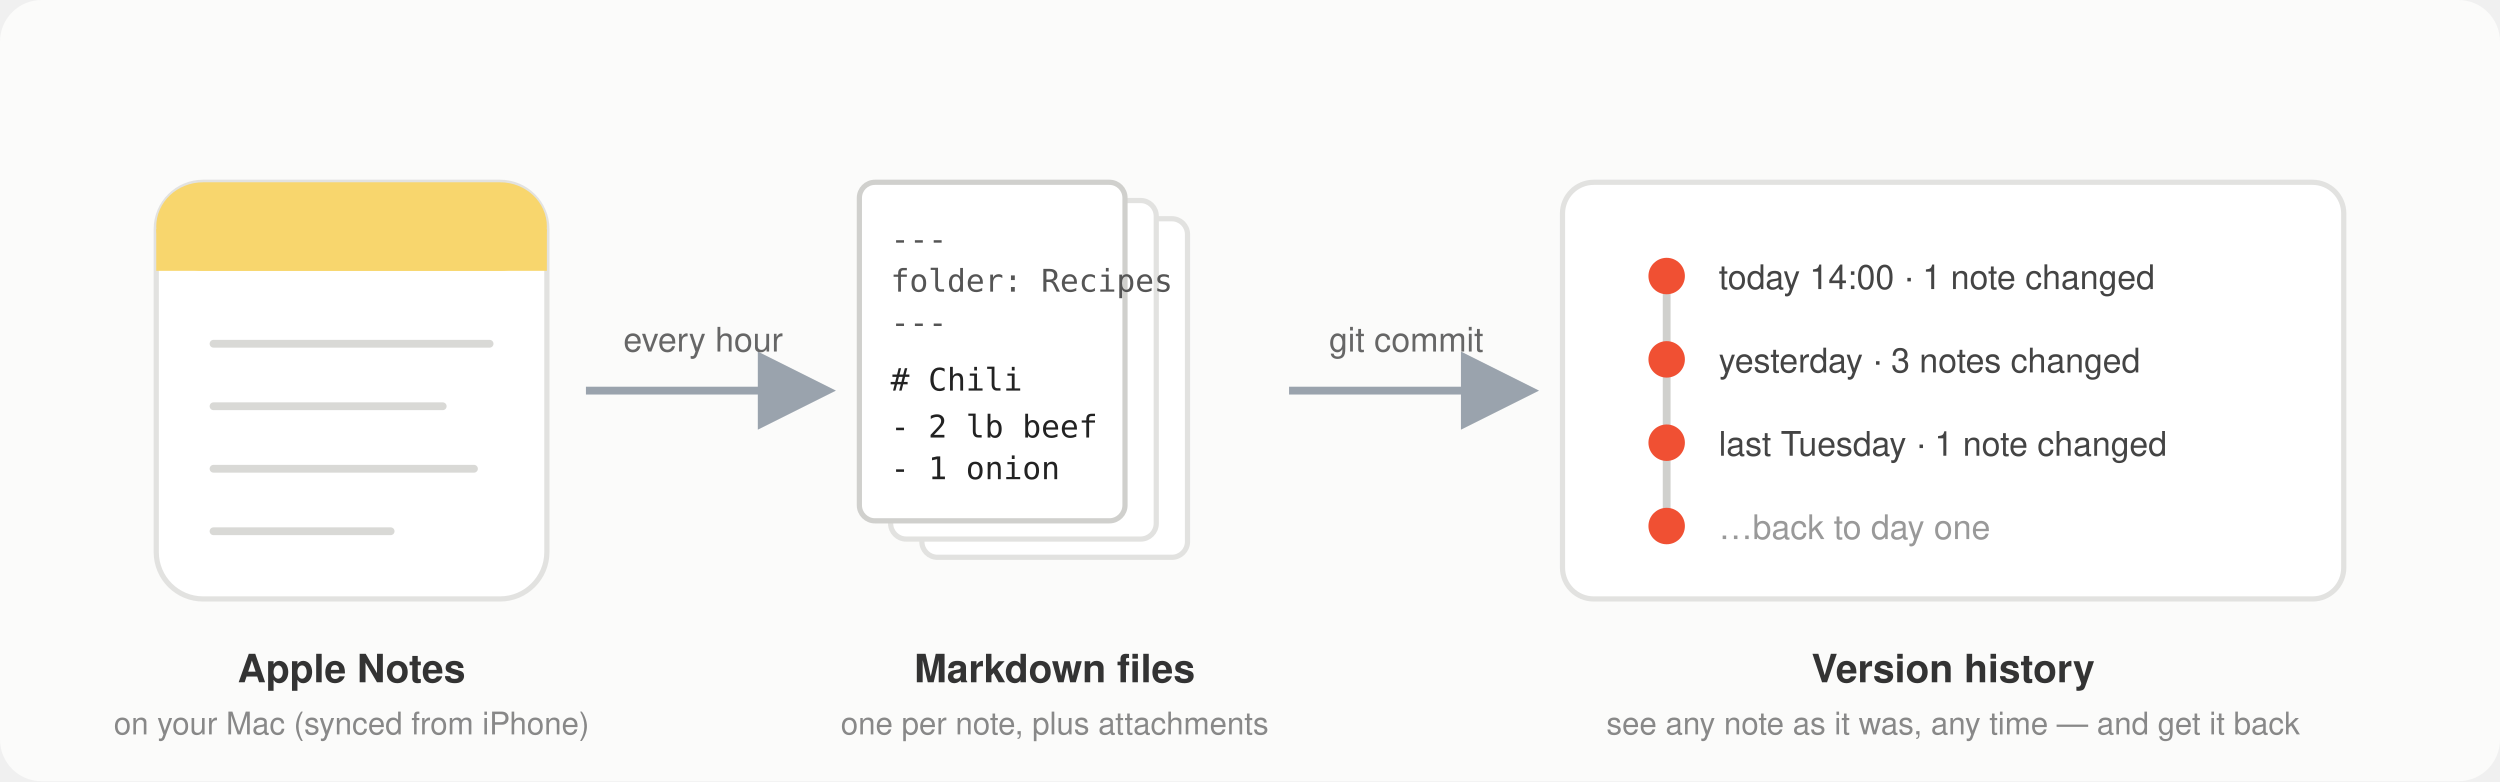
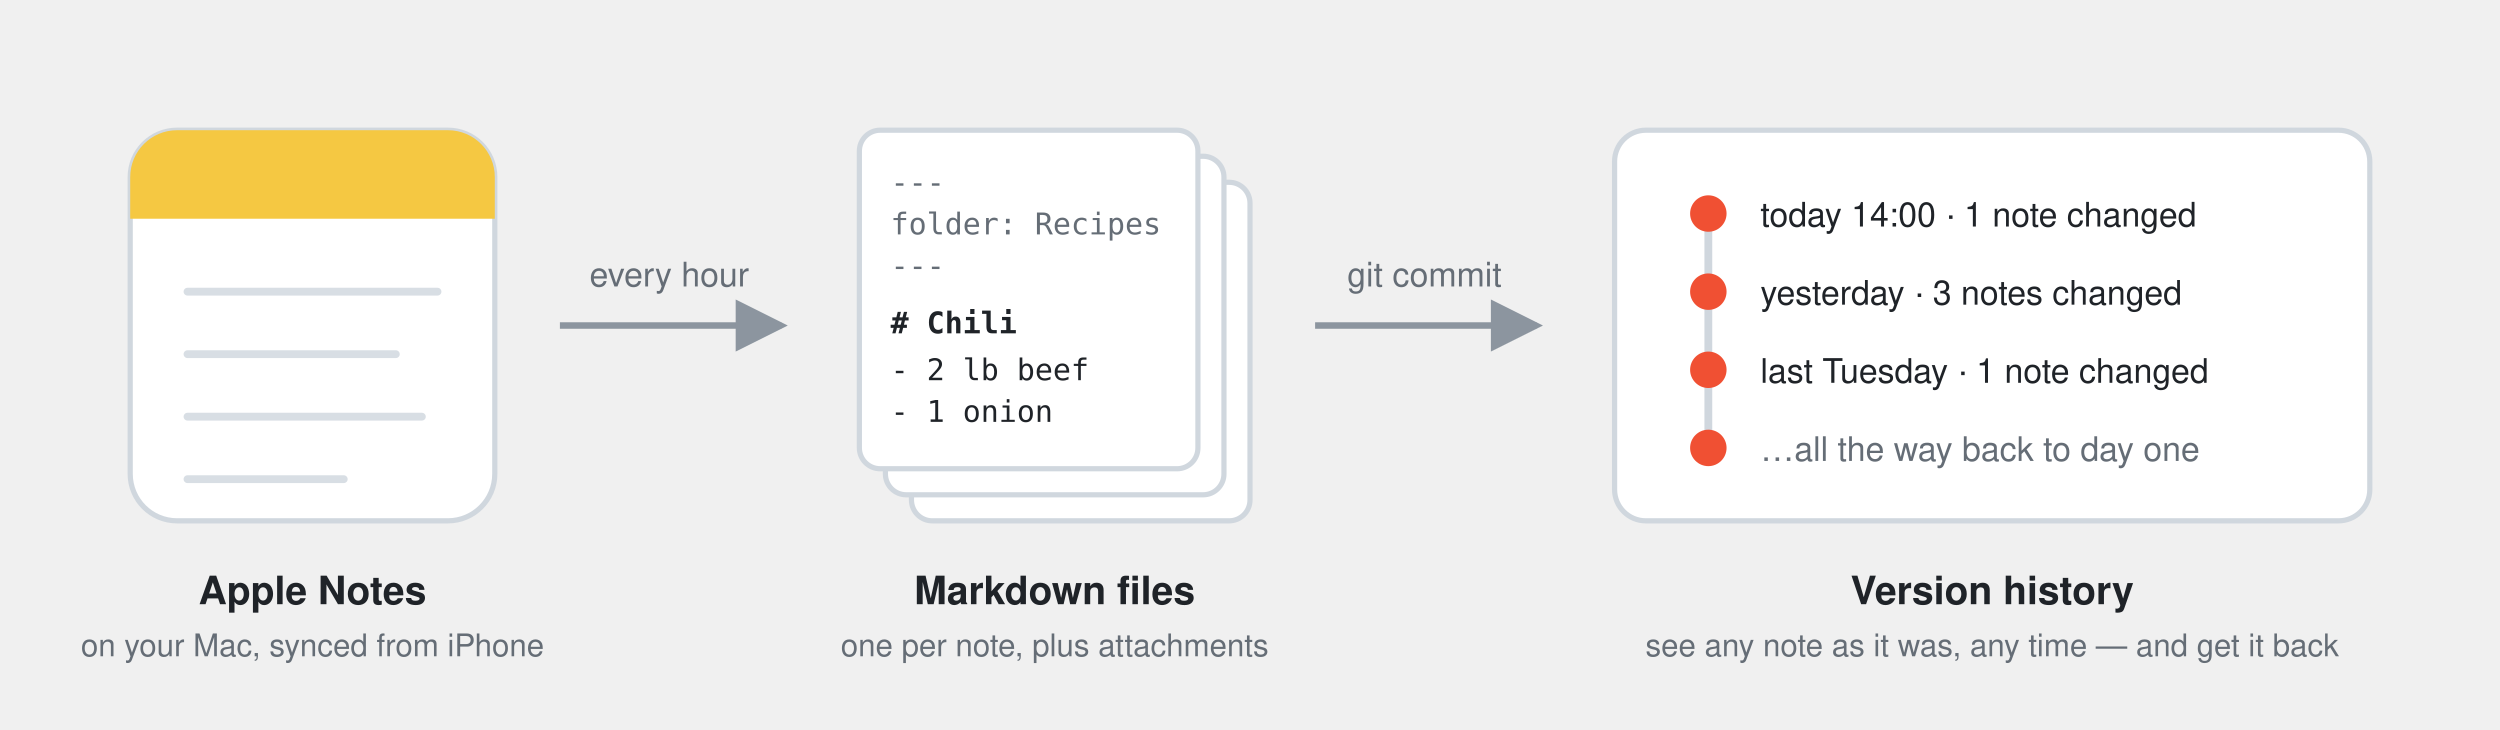
- <svg xmlns="http://www.w3.org/2000/svg" width="960" height="300" viewBox="0 0 960 300" font-family="-apple-system, 'SF Pro Text', Helvetica, Arial, sans-serif">
+ <svg xmlns="http://www.w3.org/2000/svg" width="960" height="280" viewBox="0 0 960 280" font-family="-apple-system, 'Segoe UI', Helvetica, Arial, sans-serif">
  <defs>
-     <marker id="arr" markerWidth="10" markerHeight="10" refX="8" refY="5" orient="auto" markerUnits="strokeWidth">
-       <path d="M0,0 L10,5 L0,10 z" fill="#9aa3ad" />
+     <marker id="arr" markerWidth="8" markerHeight="8" refX="7" refY="4" orient="auto">
+       <path d="M0,0 L8,4 L0,8 z" fill="#8c959f" />
    </marker>
  </defs>
-   <rect width="960" height="300" rx="16" fill="#fbfbfa" />
-   <g transform="translate(60,70)">
-     <rect width="150" height="160" rx="18" fill="#fff" stroke="#e2e2e0" stroke-width="2" />
-     <rect x="0" y="0" width="150" height="34" rx="18" fill="#f8d66d" />
-     <rect x="0" y="18" width="150" height="16" fill="#f8d66d" />
-     <g stroke="#d9d9d6" stroke-width="3" stroke-linecap="round">
-       <line x1="22" y1="62" x2="128" y2="62" />
-       <line x1="22" y1="86" x2="110" y2="86" />
-       <line x1="22" y1="110" x2="122" y2="110" />
-       <line x1="22" y1="134" x2="90" y2="134" />
+   <g transform="translate(50,50)">
+     <rect width="140" height="150" rx="18" fill="#ffffff" stroke="#d0d7de" stroke-width="2" />
+     <path d="M18,0 h104 a18,18 0 0 1 18,18 v16 h-140 v-16 a18,18 0 0 1 18,-18 z" fill="#f5c842" />
+     <g stroke="#d8dee4" stroke-width="3" stroke-linecap="round">
+       <line x1="22" y1="62" x2="118" y2="62" />
+       <line x1="22" y1="86" x2="102" y2="86" />
+       <line x1="22" y1="110" x2="112" y2="110" />
+       <line x1="22" y1="134" x2="82" y2="134" />
    </g>
-     <text x="75" y="192" text-anchor="middle" font-size="15" font-weight="600" fill="#333">Apple Notes</text>
-     <text x="75" y="212" text-anchor="middle" font-size="12" fill="#888">on your Mac (synced from iPhone)</text>
+     <text x="70" y="182" text-anchor="middle" font-size="15" font-weight="600" fill="#1f2328">Apple Notes</text>
+     <text x="70" y="202" text-anchor="middle" font-size="12" fill="#656d76">on your Mac, synced from iPhone</text>
  </g>
-   <line x1="225" y1="150" x2="315" y2="150" stroke="#9aa3ad" stroke-width="3" marker-end="url(#arr)" />
-   <text x="270" y="135" text-anchor="middle" font-size="13" fill="#666">every hour</text>
-   <g transform="translate(330,70)">
-     <g transform="translate(24,14)">
-       <rect width="102" height="130" rx="6" fill="#fff" stroke="#e2e2e0" stroke-width="2" />
+   <line x1="215" y1="125" x2="300" y2="125" stroke="#8c959f" stroke-width="2.5" marker-end="url(#arr)" />
+   <text x="257" y="110" text-anchor="middle" font-size="13" fill="#656d76">every hour</text>
+   <g transform="translate(330,50)">
+     <rect x="20" y="20" width="130" height="130" rx="8" fill="#ffffff" stroke="#d0d7de" stroke-width="2" />
+     <rect x="10" y="10" width="130" height="130" rx="8" fill="#ffffff" stroke="#d0d7de" stroke-width="2" />
+     <rect x="0" y="0" width="130" height="130" rx="8" fill="#ffffff" stroke="#d0d7de" stroke-width="2" />
+     <g font-size="11.5" font-family="'SF Mono', Menlo, Consolas, monospace">
+       <text x="12" y="24" fill="#656d76">---</text>
+       <text x="12" y="40" fill="#656d76">folder: Recipes</text>
+       <text x="12" y="56" fill="#656d76">---</text>
+       <text x="12" y="78" fill="#1f2328" font-weight="600"># Chili</text>
+       <text x="12" y="96" fill="#1f2328">- 2 lb beef</text>
+       <text x="12" y="112" fill="#1f2328">- 1 onion</text>
    </g>
-     <g transform="translate(12,7)">
-       <rect width="102" height="130" rx="6" fill="#fff" stroke="#e2e2e0" stroke-width="2" />
+     <text x="75" y="182" text-anchor="middle" font-size="15" font-weight="600" fill="#1f2328">Markdown files</text>
+     <text x="75" y="202" text-anchor="middle" font-size="12" fill="#656d76">one per note, plus attachments</text>
+   </g>
+   <line x1="505" y1="125" x2="590" y2="125" stroke="#8c959f" stroke-width="2.5" marker-end="url(#arr)" />
+   <text x="547" y="110" text-anchor="middle" font-size="13" fill="#656d76">git commit</text>
+   <g transform="translate(620,50)">
+     <rect width="290" height="150" rx="12" fill="#ffffff" stroke="#d0d7de" stroke-width="2" />
+     <line x1="36" y1="30" x2="36" y2="122" stroke="#d0d7de" stroke-width="3" />
+     <g fill="#f05033">
+       <circle cx="36" cy="32" r="7" />
+       <circle cx="36" cy="62" r="7" />
+       <circle cx="36" cy="92" r="7" />
+       <circle cx="36" cy="122" r="7" />
    </g>
-     <g>
-       <rect width="102" height="130" rx="6" fill="#fff" stroke="#d0d0cd" stroke-width="2" />
-       <text x="12" y="26" font-size="12" font-family="Menlo, monospace" fill="#555">---</text>
-       <text x="12" y="42" font-size="12" font-family="Menlo, monospace" fill="#555">folder: Recipes</text>
-       <text x="12" y="58" font-size="12" font-family="Menlo, monospace" fill="#555">---</text>
-       <text x="12" y="80" font-size="12" font-family="Menlo, monospace" fill="#222"># Chili</text>
-       <text x="12" y="98" font-size="12" font-family="Menlo, monospace" fill="#222">- 2 lb beef</text>
-       <text x="12" y="114" font-size="12" font-family="Menlo, monospace" fill="#222">- 1 onion</text>
+     <g font-size="13" fill="#1f2328">
+       <text x="56" y="37">today 14:00 · 1 note changed</text>
+       <text x="56" y="67">yesterday · 3 notes changed</text>
+       <text x="56" y="97">last Tuesday · 1 note changed</text>
+       <text x="56" y="127" fill="#656d76">…all the way back to day one</text>
    </g>
-     <text x="75" y="192" text-anchor="middle" font-size="15" font-weight="600" fill="#333">Markdown files</text>
-     <text x="75" y="212" text-anchor="middle" font-size="12" fill="#888">one per note, plus attachments</text>
-   </g>
-   <line x1="495" y1="150" x2="585" y2="150" stroke="#9aa3ad" stroke-width="3" marker-end="url(#arr)" />
-   <text x="540" y="135" text-anchor="middle" font-size="13" fill="#666">git commit</text>
-   <g transform="translate(600,70)">
-     <rect width="300" height="160" rx="12" fill="#fff" stroke="#e2e2e0" stroke-width="2" />
-     <line x1="40" y1="30" x2="40" y2="130" stroke="#d0d0cd" stroke-width="3" />
-     <g fill="#f05033">
-       <circle cx="40" cy="36" r="7" />
-       <circle cx="40" cy="68" r="7" />
-       <circle cx="40" cy="100" r="7" />
-       <circle cx="40" cy="132" r="7" />
-     </g>
-     <g font-size="13" fill="#444">
-       <text x="60" y="41">today 14:00 · 1 note changed</text>
-       <text x="60" y="73">yesterday · 3 notes changed</text>
-       <text x="60" y="105">last Tuesday · 1 note changed</text>
-       <text x="60" y="137" fill="#999">…back to day one</text>
-     </g>
-     <text x="150" y="192" text-anchor="middle" font-size="15" font-weight="600" fill="#333">Version history</text>
-     <text x="150" y="212" text-anchor="middle" font-size="12" fill="#888">see any note as it was, any time — and get it back</text>
+     <text x="145" y="182" text-anchor="middle" font-size="15" font-weight="600" fill="#1f2328">Version history</text>
+     <text x="145" y="202" text-anchor="middle" font-size="12" fill="#656d76">see any note as it was, any time — and get it back</text>
  </g>
</svg>
